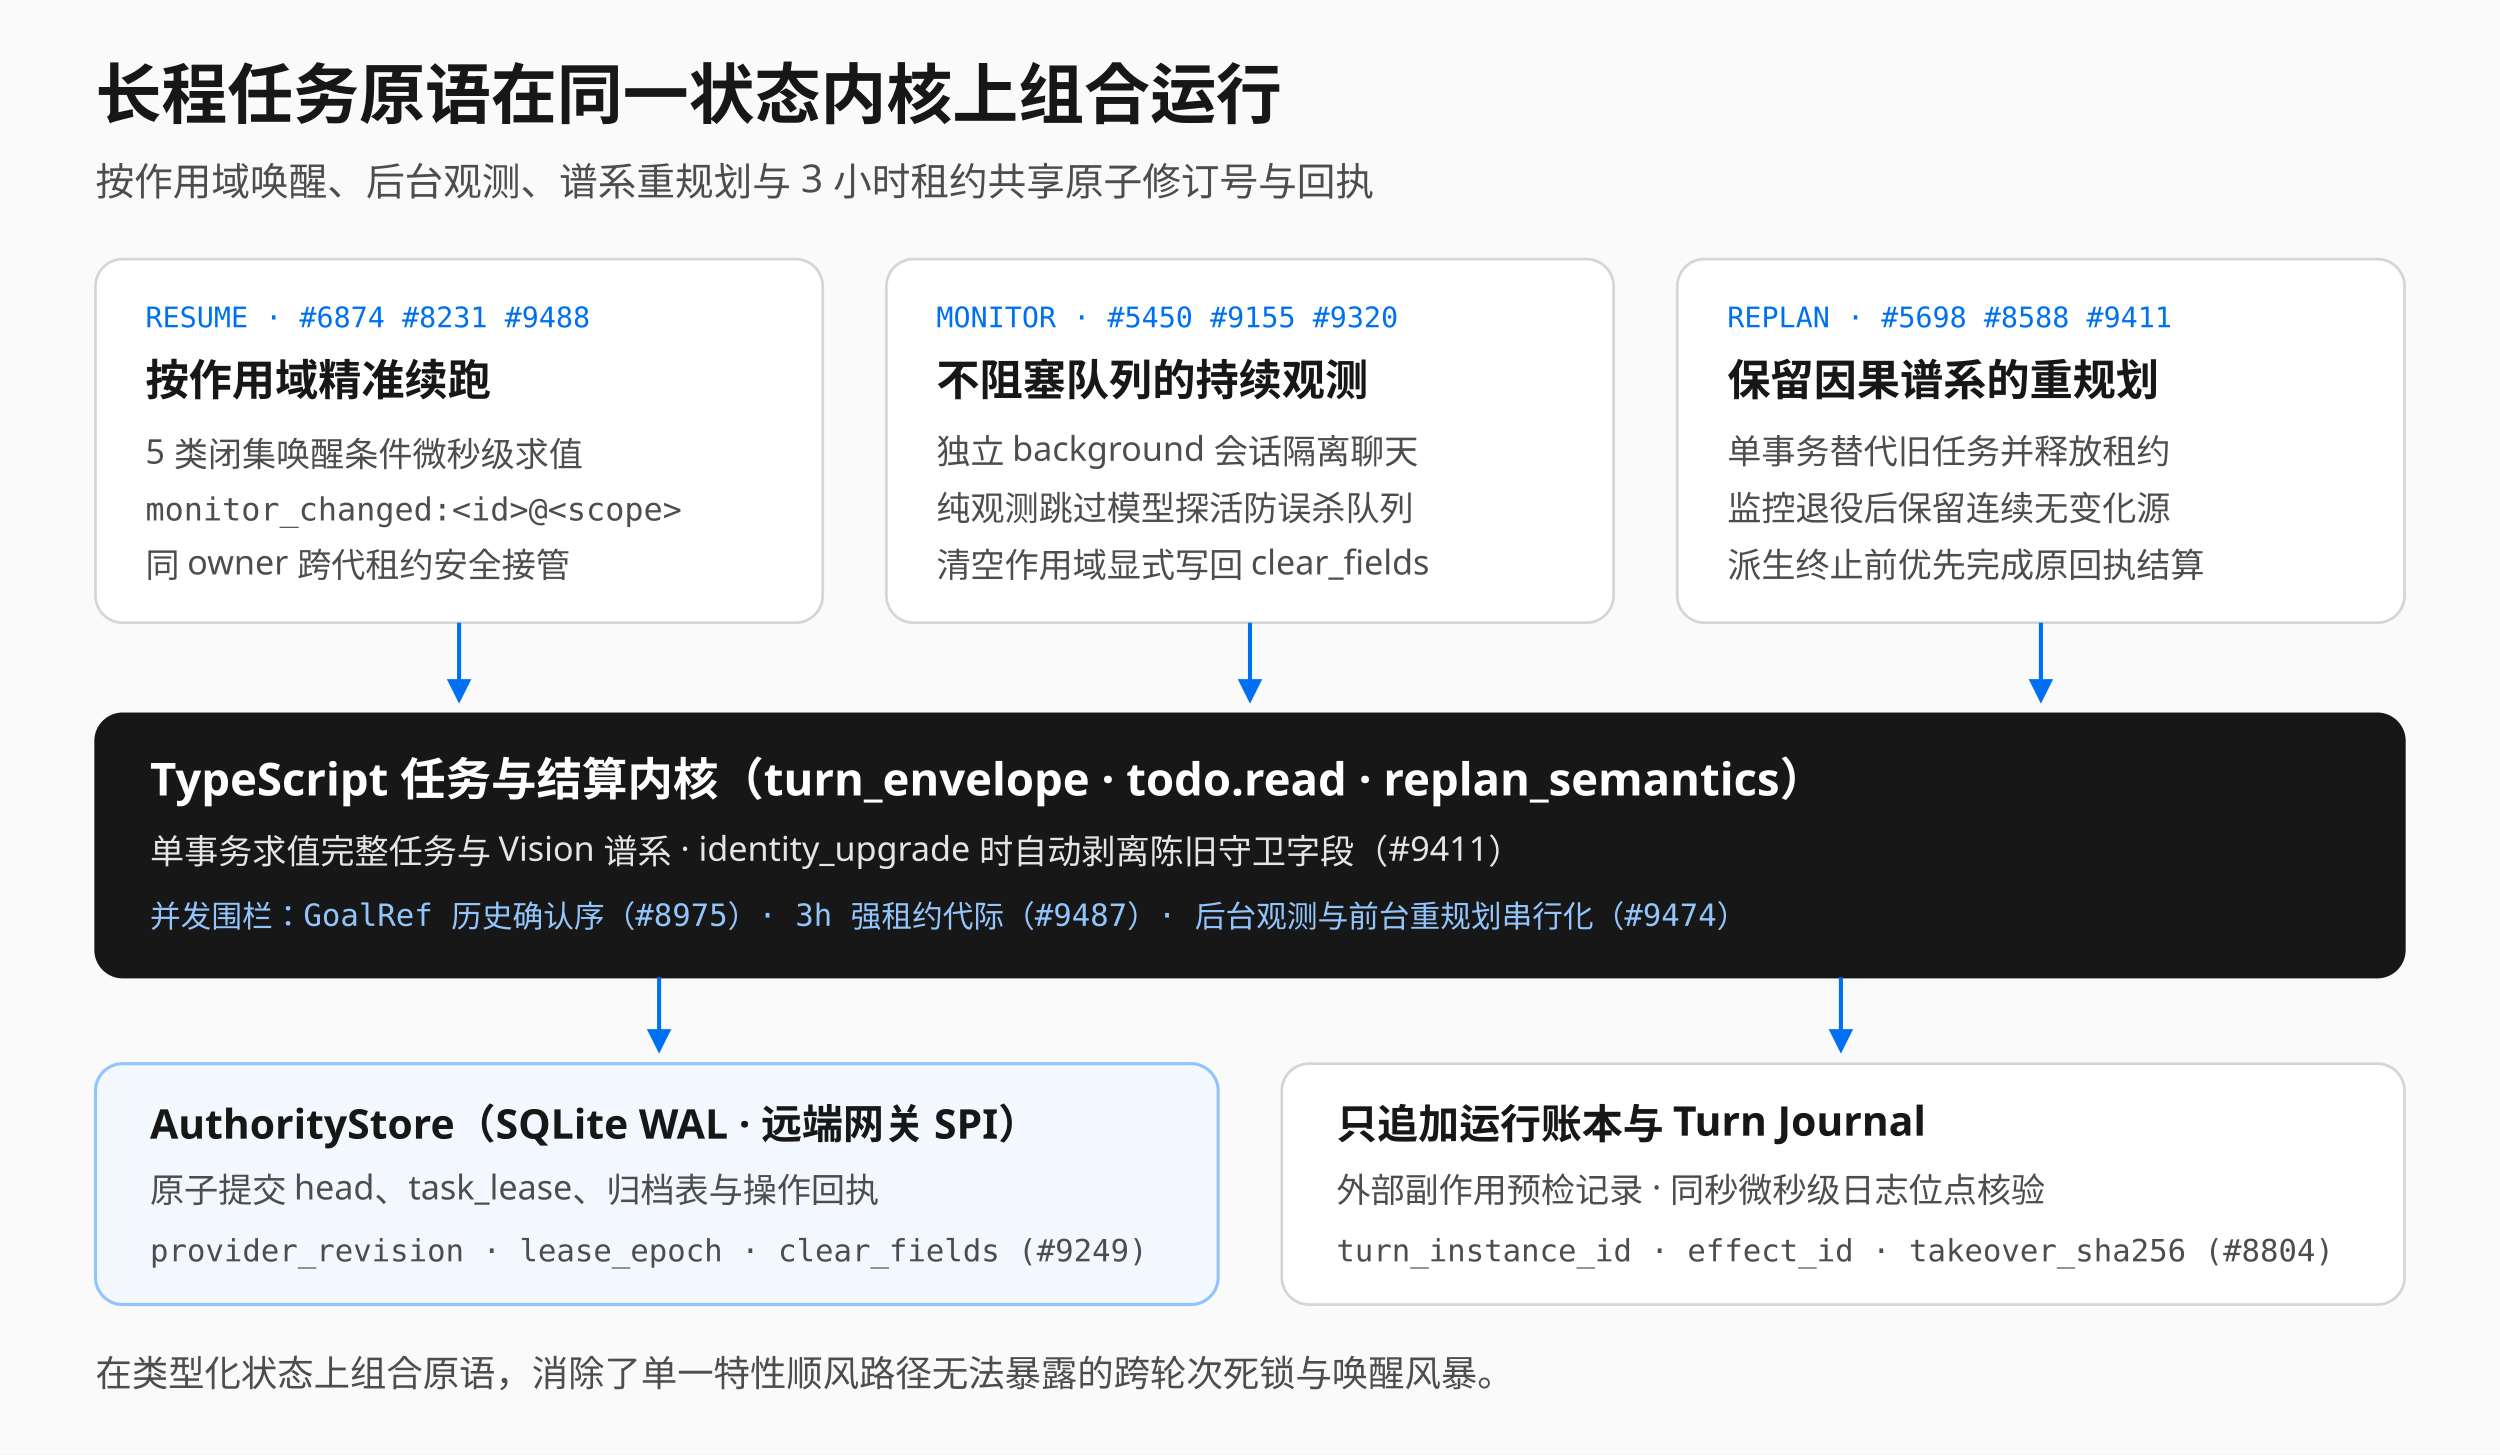
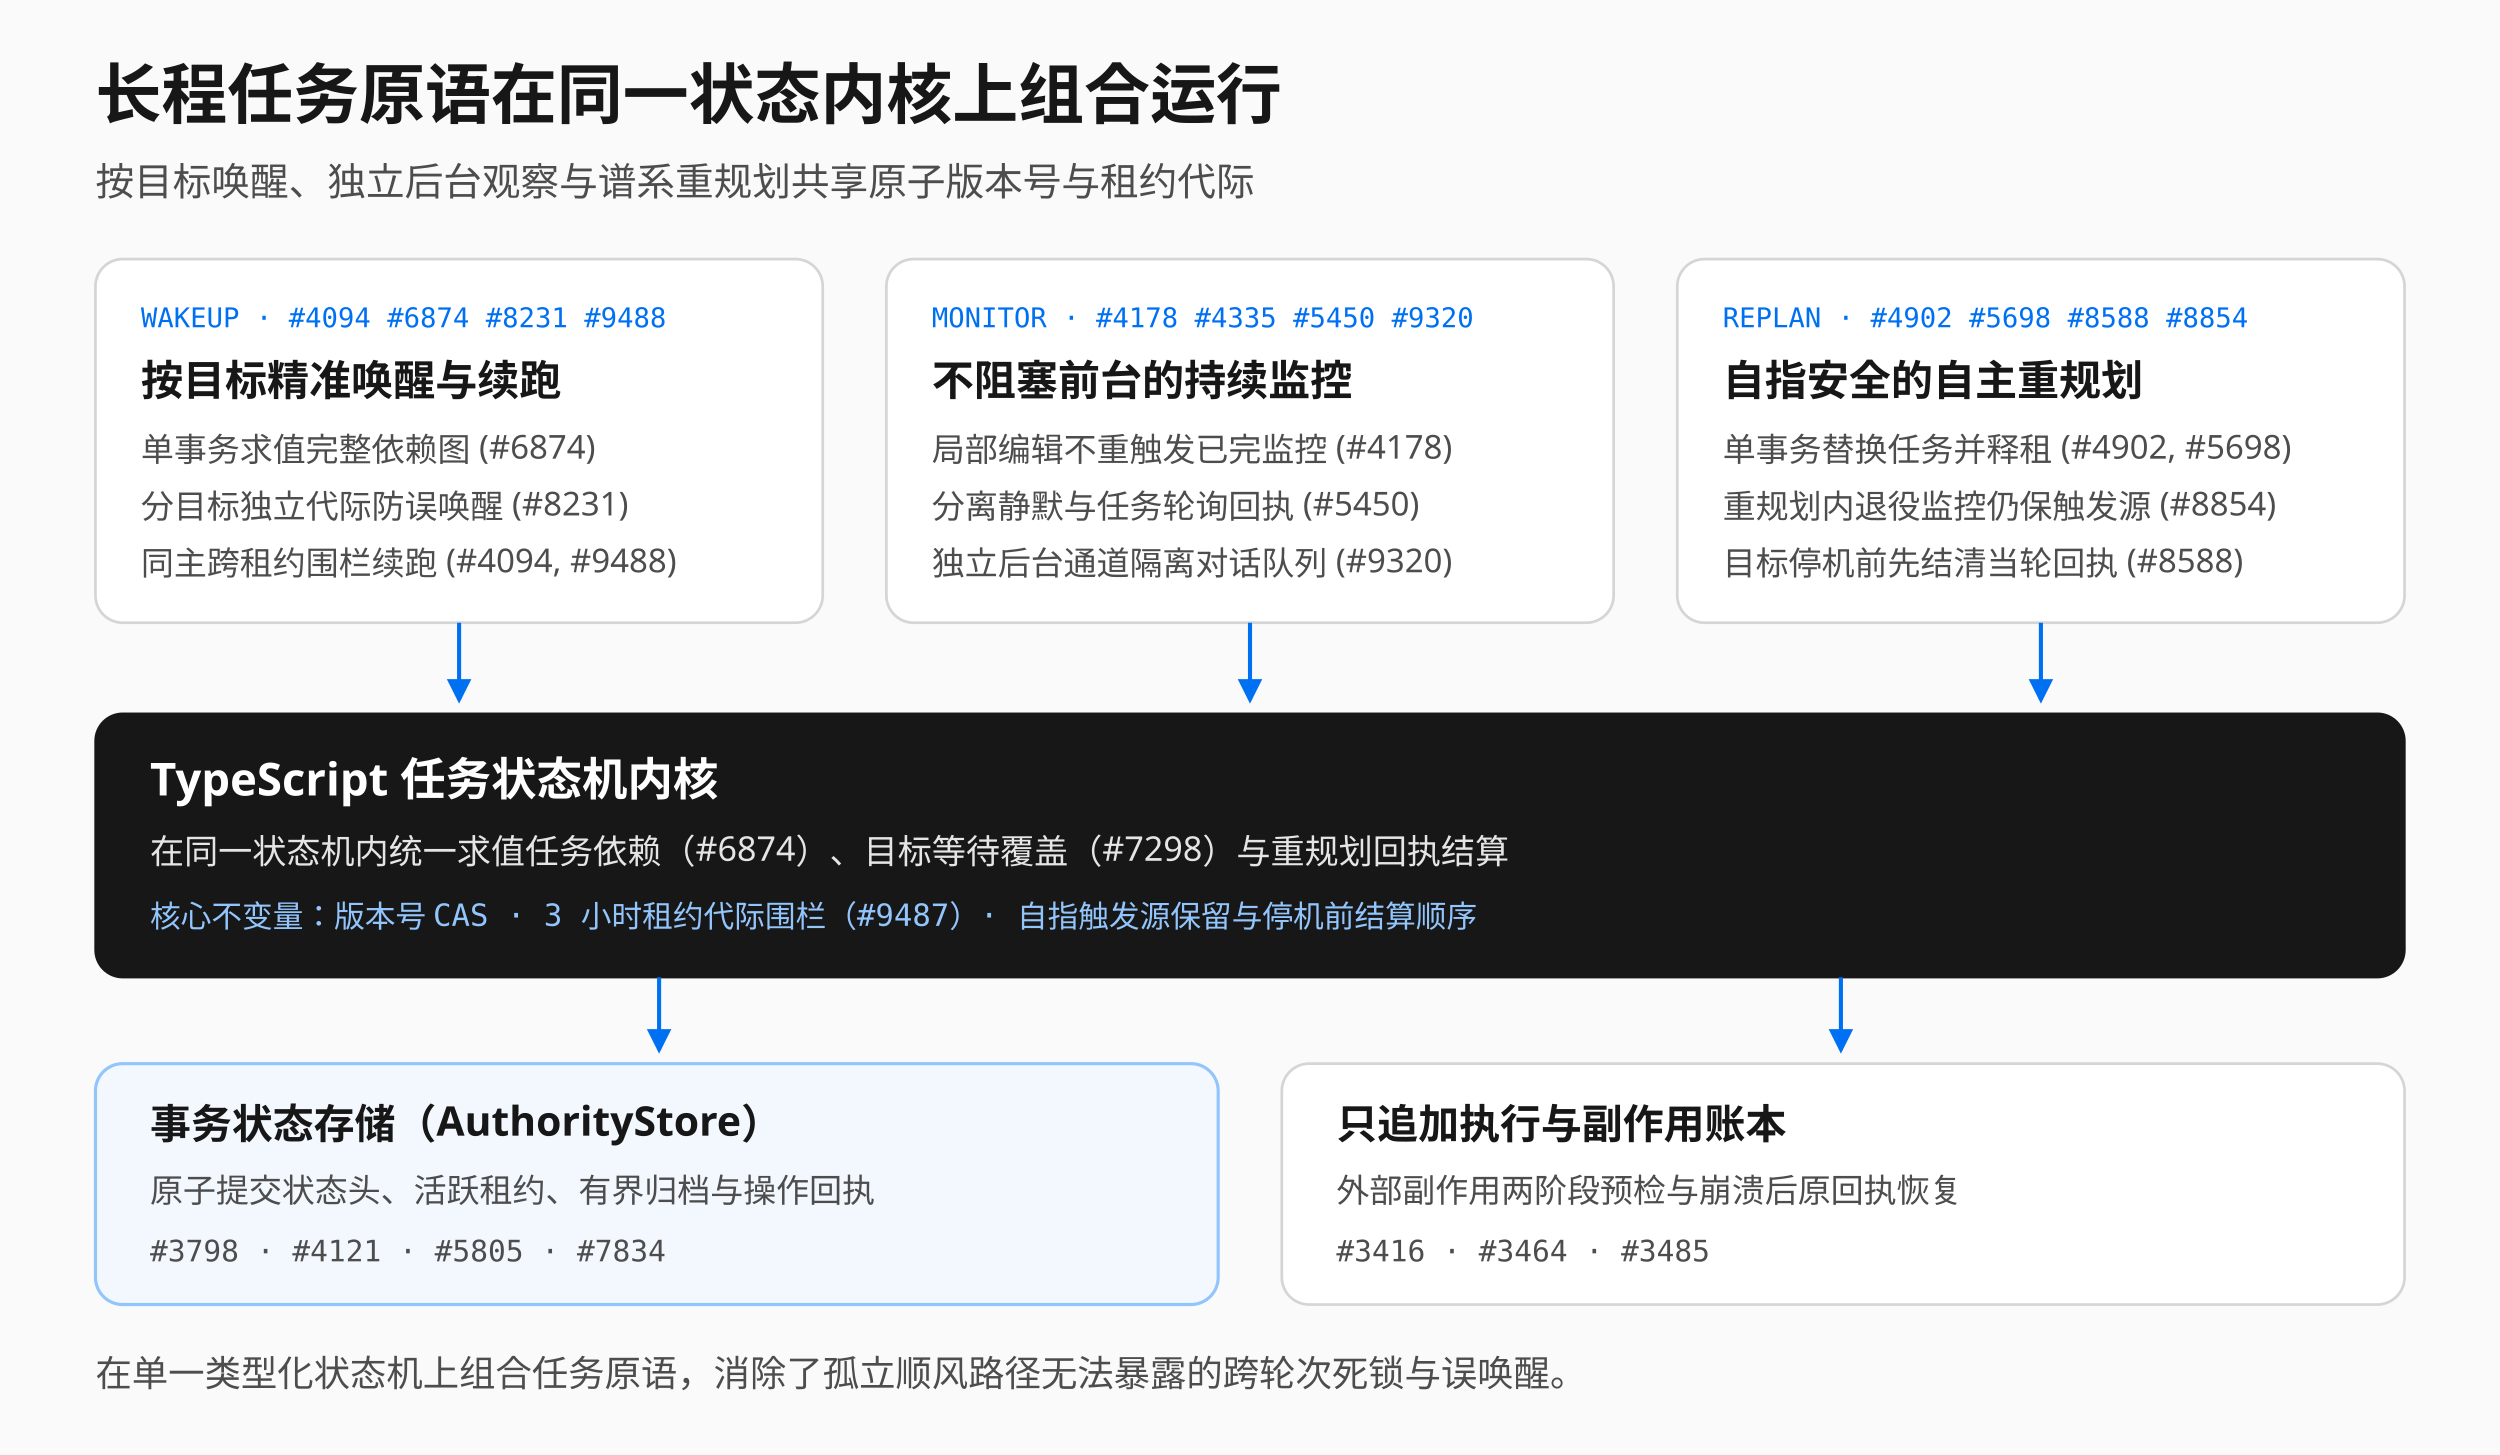
<svg xmlns="http://www.w3.org/2000/svg" width="1100" height="640" viewBox="0 0 1100 640" role="img" aria-labelledby="t d">
  <defs>
    <marker id="arrow" viewBox="0 0 10 10" refX="8.5" refY="5" markerWidth="6" markerHeight="6" orient="auto-start-reverse">
      <path d="M0 0 L10 5 L0 10 Z" fill="#0070f3" />
    </marker>
  </defs>
  <rect width="100%" height="100%" fill="#fafafa" />
  <style>
    text { font-family: Geist, "PingFang SC", "Microsoft YaHei", sans-serif; fill: #171717; }
    .sub { fill: #4d4d4d; }
    .blue { fill: #0070f3; }
    .on-dark { fill: #ffffff; }
    .on-dark-sub { fill: #e5e5e5; }
    .on-dark-sky { fill: #93c5fd; }
    .mono { font-family: "Geist Mono", "SFMono-Regular", monospace; }
    .box { fill: #fff; stroke: #d5d5d5; stroke-width: 1.2; }
    .box-hi { fill: #f3f8ff; stroke: #93c5fd; stroke-width: 1.4; }
    .kernel { fill: #171717; stroke: #171717; }
    .flow { fill: none; stroke: #0070f3; stroke-width: 1.8; marker-end: url(#arrow); }
  </style>
  <text x="42" y="52" font-size="29" font-weight="600">长程任务原语在同一状态内核上组合运行</text>
-   <text x="42" y="86" font-size="17" class="sub">按作用域唤醒、后台观测、谱系重规划与 3 小时租约共享原子修订号与回执</text>
+   <text x="42" y="86" font-size="17" class="sub">按目标唤醒、独立后台观察与谱系重规划共享原子版本号与租约代际</text>
  <rect class="box" x="42" y="114" width="320" height="160" rx="12" />
-   <text x="64" y="144" font-size="12.5" font-weight="500" class="mono blue">RESUME · #6874 #8231 #9488</text>
-   <text x="64" y="174" font-size="19" font-weight="600">按作用域精准续跑</text>
-   <text x="64" y="204" font-size="15" class="sub">5 类闭集唤醒条件微秒级求值</text>
-   <text x="64" y="229" font-size="14" class="mono sub">monitor_changed:&lt;id&gt;@&lt;scope&gt;</text>
-   <text x="64" y="254" font-size="15" class="sub">同 owner 跨代租约安全接管</text>
+   <text x="62" y="144" font-size="12" font-weight="500" class="mono blue">WAKEUP · #4094 #6874 #8231 #9488</text>
+   <text x="62" y="174" font-size="18.5" font-weight="600">按目标精准唤醒与续跑</text>
+   <text x="62" y="203" font-size="14.5" class="sub">单事务求值完整依赖图 (#6874)</text>
+   <text x="62" y="228" font-size="14.5" class="sub">分目标独立代际防误唤醒 (#8231)</text>
+   <text x="62" y="253" font-size="14.5" class="sub">同主跨租约围栏续跑 (#4094, #9488)</text>
  <rect class="box" x="390" y="114" width="320" height="160" rx="12" />
-   <text x="412" y="144" font-size="12.5" font-weight="500" class="mono blue">MONITOR · #5450 #9155 #9320</text>
-   <text x="412" y="174" font-size="19" font-weight="600">不阻塞队列的持续观测</text>
-   <text x="412" y="204" font-size="15" class="sub">独立 background 会话隔离聊天</text>
-   <text x="412" y="229" font-size="15" class="sub">纯观测跳过模型探活防误杀队列</text>
-   <text x="412" y="254" font-size="15" class="sub">清空作用域显式写回 clear_fields</text>
+   <text x="410" y="144" font-size="12" font-weight="500" class="mono blue">MONITOR · #4178 #4335 #5450 #9320</text>
+   <text x="410" y="174" font-size="18.5" font-weight="600">不阻塞前台的持续监控</text>
+   <text x="410" y="203" font-size="14.5" class="sub">局部编辑不重触发已完监控 (#4178)</text>
+   <text x="410" y="228" font-size="14.5" class="sub">分离静默与任务轮询回执 (#5450)</text>
+   <text x="410" y="253" font-size="14.5" class="sub">独立后台通道隔离对话队列 (#9320)</text>
  <rect class="box" x="738" y="114" width="320" height="160" rx="12" />
-   <text x="760" y="144" font-size="12.5" font-weight="500" class="mono blue">REPLAN · #5698 #8588 #9411</text>
-   <text x="760" y="174" font-size="19" font-weight="600">保留因果谱系的重规划</text>
-   <text x="760" y="204" font-size="15" class="sub">单事务替代旧任务并释放租约</text>
-   <text x="760" y="229" font-size="15" class="sub">监控退役后保留连续无变化源</text>
-   <text x="760" y="254" font-size="15" class="sub">派生终止前优先完成原回执结算</text>
+   <text x="758" y="144" font-size="12" font-weight="500" class="mono blue">REPLAN · #4902 #5698 #8588 #8854</text>
+   <text x="758" y="174" font-size="18.5" font-weight="600">自指安全的自主重规划</text>
+   <text x="758" y="203" font-size="14.5" class="sub">单事务替换任务并释租 (#4902, #5698)</text>
+   <text x="758" y="228" font-size="14.5" class="sub">重规划内退役监控仍保触发源 (#8854)</text>
+   <text x="758" y="253" font-size="14.5" class="sub">目标停机前先结清当轮回执 (#8588)</text>
  <path class="flow" d="M202 274 V308" />
  <path class="flow" d="M550 274 V308" />
  <path class="flow" d="M898 274 V308" />
  <rect class="kernel" x="42" y="314" width="1016" height="116" rx="12" />
-   <text x="66" y="350" font-size="20" font-weight="600" class="on-dark">TypeScript 任务与结算内核（turn_envelope · todo.read · replan_semantics）</text>
-   <text x="66" y="380" font-size="15" class="on-dark-sub">单事务求值完整任务与 Vision 谱系 · identity_upgrade 时自动剥离陈旧守卫字段（#9411）</text>
-   <text x="66" y="408" font-size="13.5" class="mono on-dark-sky">并发围栏：GoalRef 历史确认序（#8975）· 3h 强租约代际（#9487）· 后台观测与前台重规划串行化（#9474）</text>
+   <text x="66" y="350" font-size="20" font-weight="600" class="on-dark">TypeScript 任务状态机内核</text>
+   <text x="66" y="380" font-size="15" class="on-dark-sub">在同一状态机内统一求值任务依赖（#6874）、目标等待覆盖（#7298）与重规划回执结算</text>
+   <text x="66" y="408" font-size="13.5" class="mono on-dark-sky">核心不变量：版本号 CAS · 3 小时租约代际围栏（#9487）· 自指触发源保留与停机前结算顺序</text>
  <path class="flow" d="M290 430 V462" />
  <path class="flow" d="M810 430 V462" />
  <rect class="box-hi" x="42" y="468" width="494" height="106" rx="12" />
-   <text x="66" y="501" font-size="18" font-weight="600">AuthorityStore（SQLite WAL · 远端网关 SPI）</text>
-   <text x="66" y="529" font-size="15" class="sub">原子提交 head、task_lease、归档表与操作回执</text>
-   <text x="66" y="555" font-size="13.5" class="mono sub">provider_revision · lease_epoch · clear_fields (#9249)</text>
+   <text x="66" y="501" font-size="18" font-weight="600">事务状态存储（AuthorityStore）</text>
+   <text x="66" y="529" font-size="14.5" class="sub">原子提交状态头、活跃租约、有界归档与操作回执</text>
+   <text x="66" y="555" font-size="13" class="mono sub">#3798 · #4121 · #5805 · #7834</text>
  <rect class="box" x="564" y="468" width="494" height="106" rx="12" />
-   <text x="588" y="501" font-size="18" font-weight="600">只追加运行账本与 Turn Journal</text>
-   <text x="588" y="529" font-size="15" class="sub">外部副作用预检记录 · 同秒微秒级日志位点核验</text>
-   <text x="588" y="555" font-size="13.5" class="mono sub">turn_instance_id · effect_id · takeover_sha256 (#8804)</text>
-   <text x="42" y="610" font-size="16" class="sub">在类型化状态上组合原语，消除了单一特性顺风路径无法暴露的跨轮次死锁与唤醒风暴。</text>
+   <text x="588" y="501" font-size="18" font-weight="600">只追加执行与副作用账本</text>
+   <text x="588" y="529" font-size="14.5" class="sub">外部副作用两阶段预检与崩溃后原回执恢复</text>
+   <text x="588" y="555" font-size="13" class="mono sub">#3416 · #3464 · #3485</text>
+   <text x="42" y="610" font-size="16" class="sub">在单一类型化状态机上组合任务原语，消除了孤立顺风路径无法暴露的跨轮次死锁与误唤醒。</text>
</svg>
